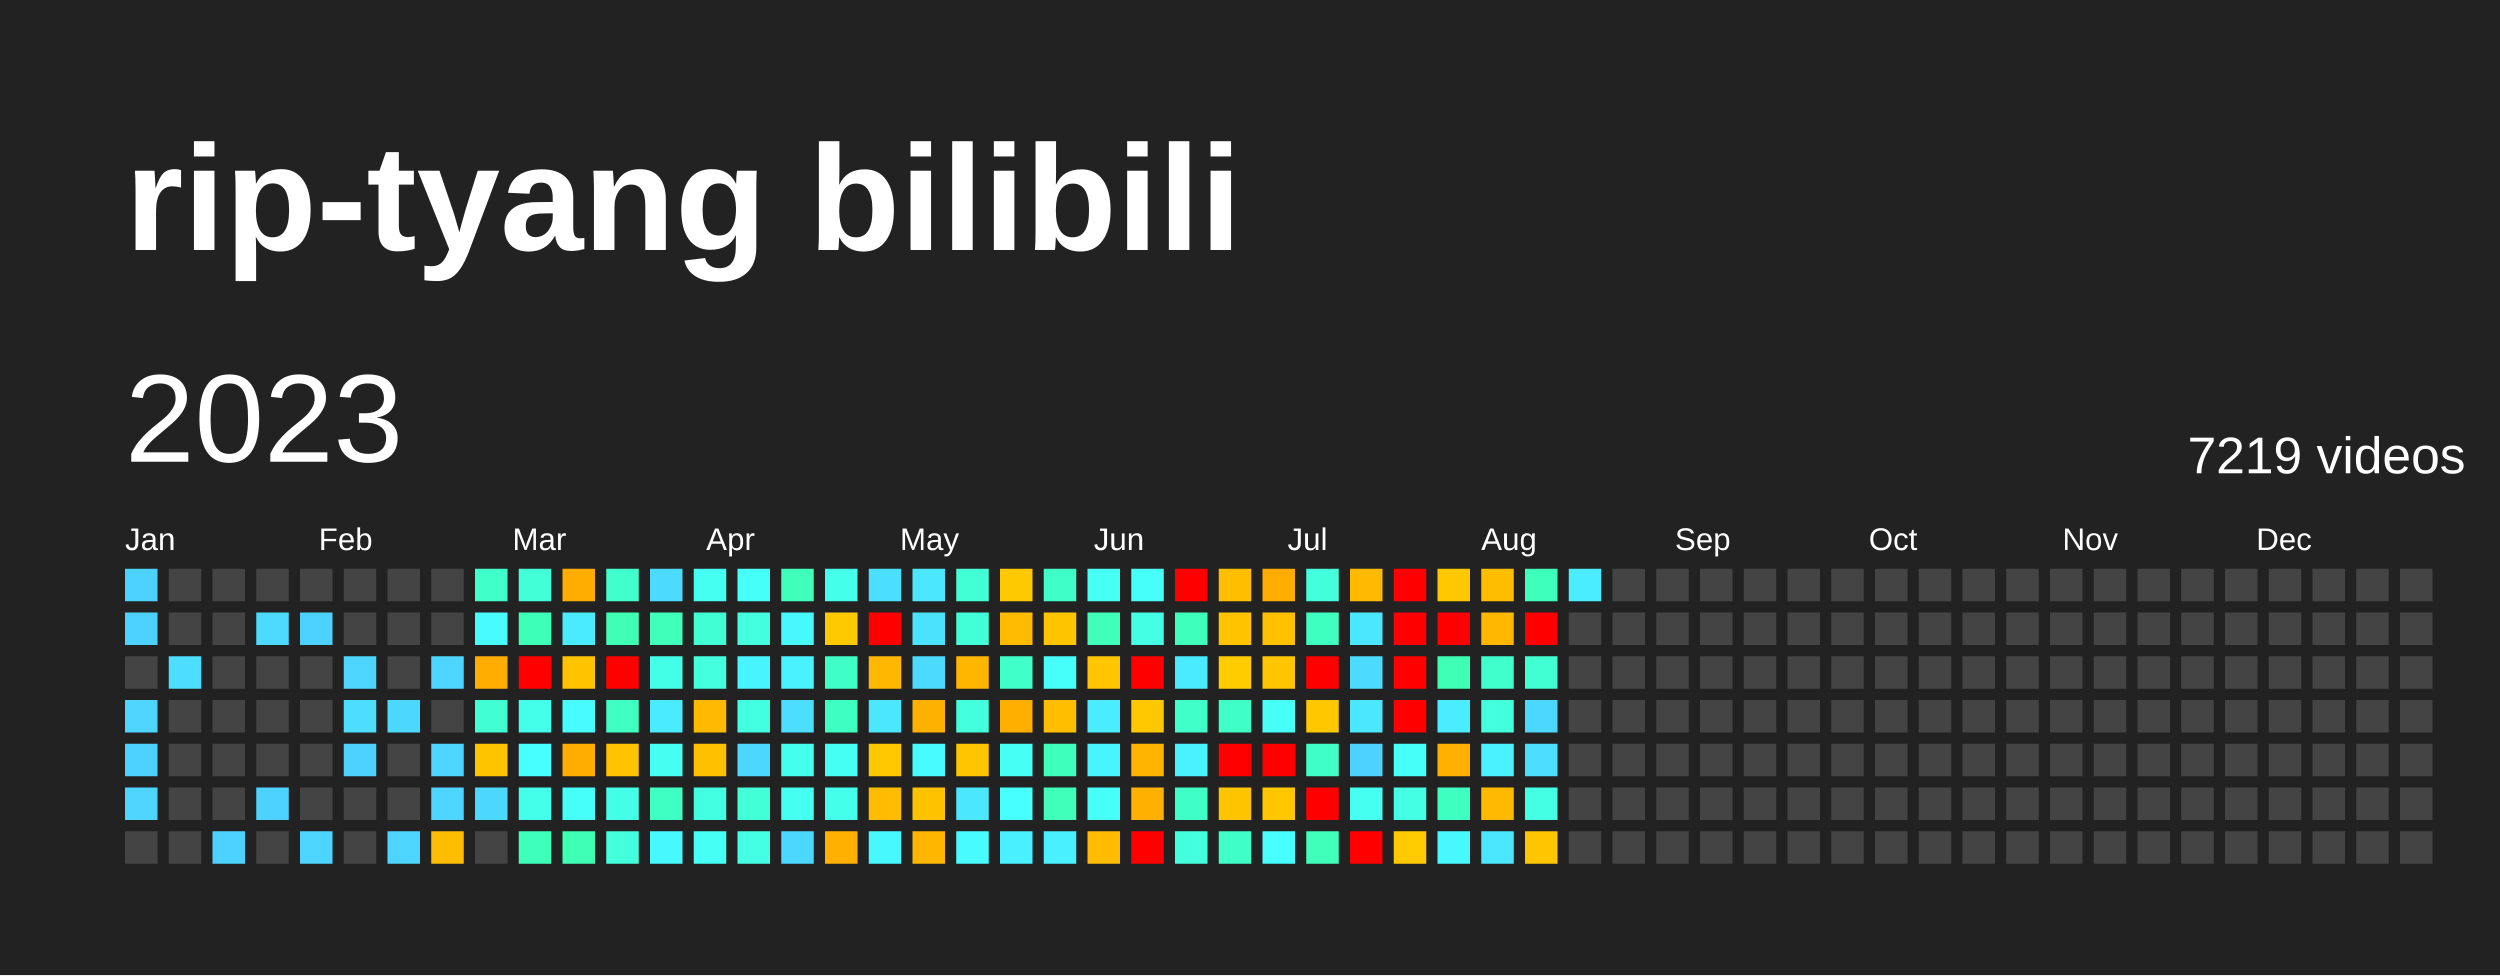
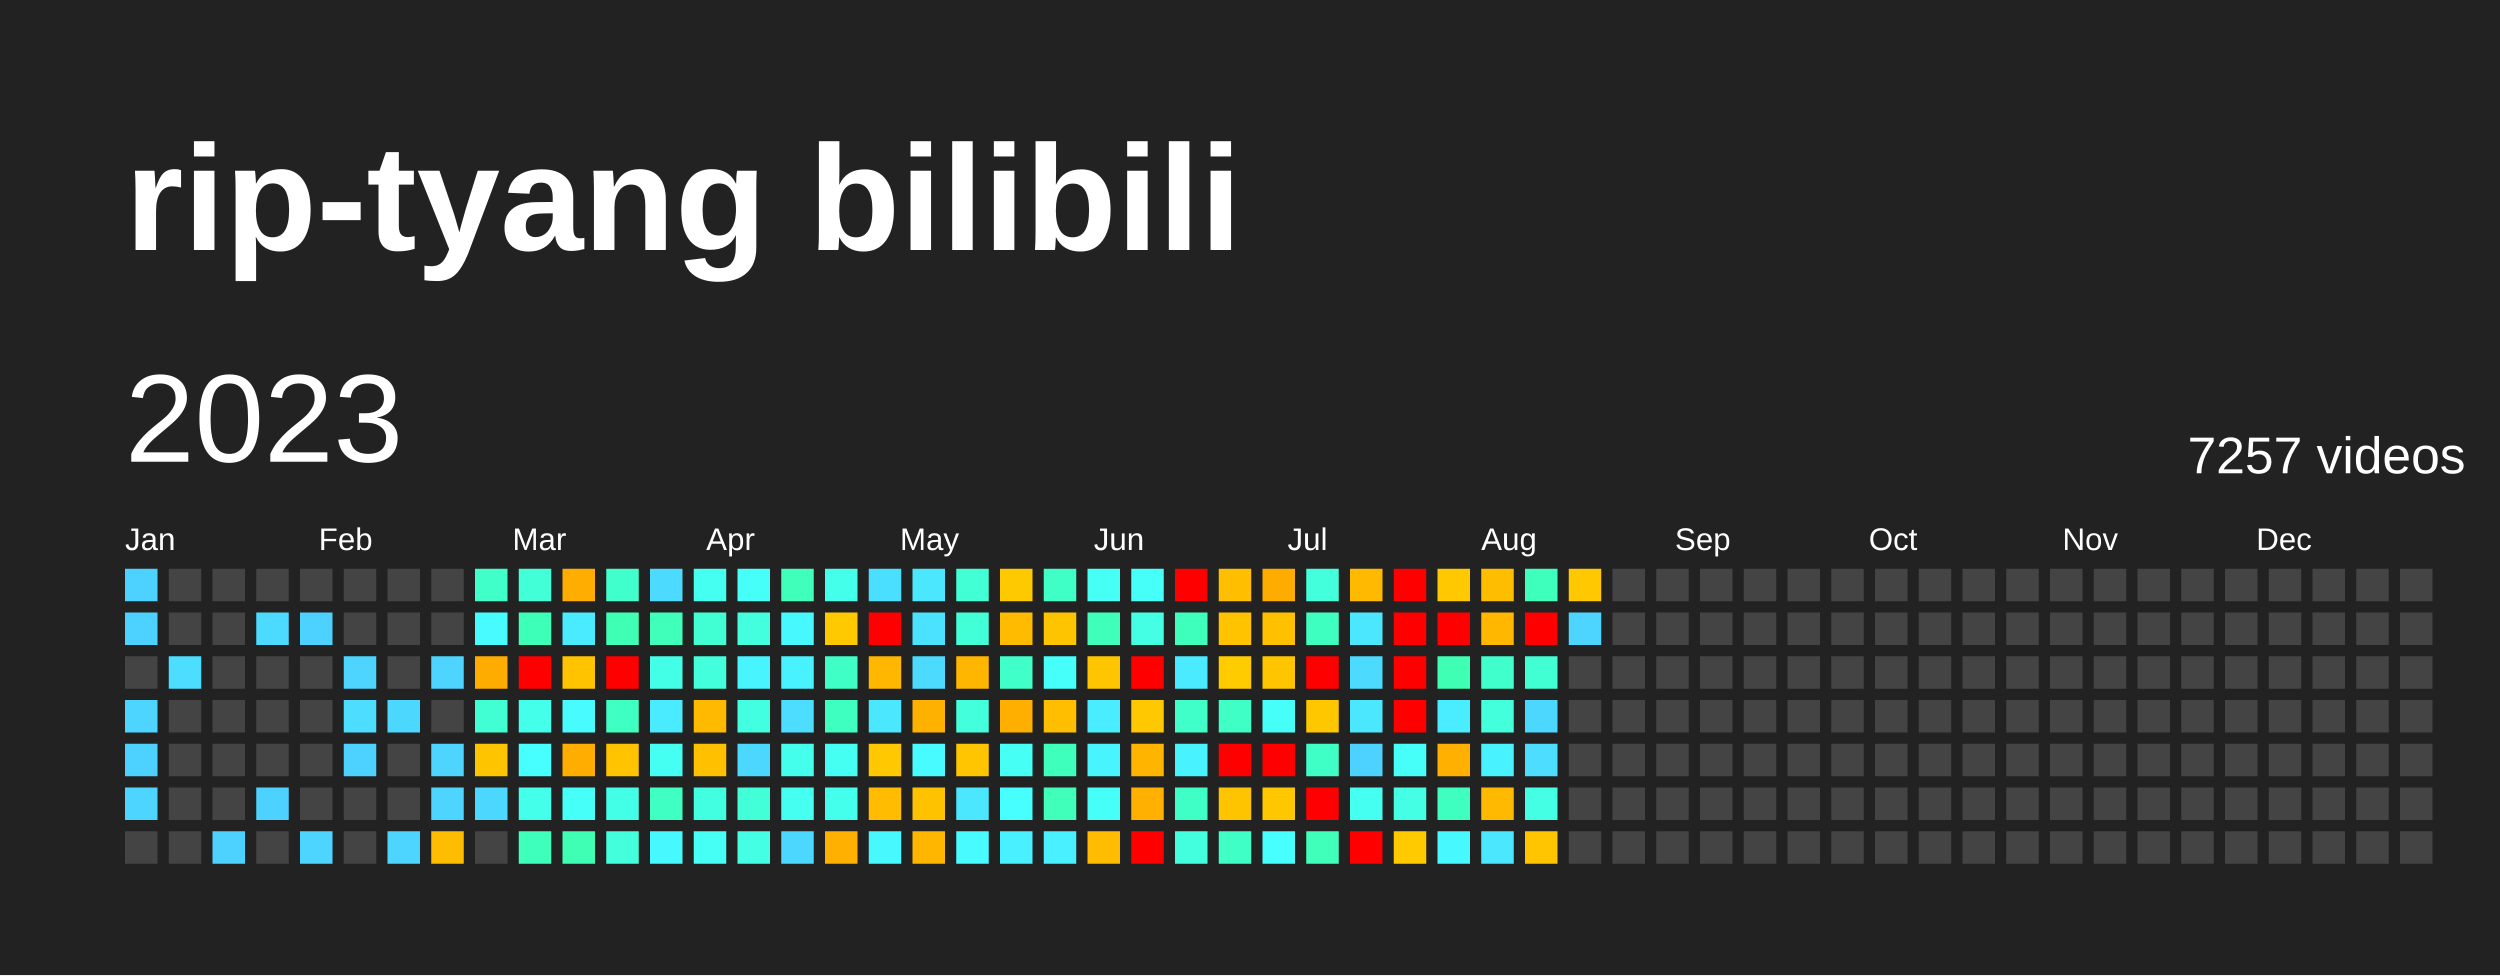
<svg xmlns="http://www.w3.org/2000/svg" baseProfile="full" height="78mm" version="1.1" viewBox="0,0,200,78" width="200mm">
  <defs />
  <rect fill="#222222" height="78" width="200" x="0" y="0" />
  <text fill="#FFFFFF" style="font-size:12px; font-family:Arial; font-weight:bold;" x="10" y="20">rip-tyang bilibili</text>
  <text dominant-baseline="hanging" fill="#FFFFFF" style="font-size:10.0px; font-family:Arial;" x="10" y="30">2023</text>
-   <text dominant-baseline="hanging" fill="#FFFFFF" style="font-size:4.125px; font-family:Arial;" x="175" y="35">7219 videos</text>
+   <text dominant-baseline="hanging" fill="#FFFFFF" style="font-size:4.125px; font-family:Arial;" x="175" y="35">7257 videos</text>
  <text fill="#FFFFFF" style="font-size:2.5px; font-family:Arial" x="10.0" y="44">Jan</text>
  <text fill="#FFFFFF" style="font-size:2.5px; font-family:Arial" x="25.5" y="44">Feb</text>
  <text fill="#FFFFFF" style="font-size:2.5px; font-family:Arial" x="41.0" y="44">Mar</text>
  <text fill="#FFFFFF" style="font-size:2.5px; font-family:Arial" x="56.5" y="44">Apr</text>
  <text fill="#FFFFFF" style="font-size:2.5px; font-family:Arial" x="72.0" y="44">May</text>
  <text fill="#FFFFFF" style="font-size:2.5px; font-family:Arial" x="87.5" y="44">Jun</text>
  <text fill="#FFFFFF" style="font-size:2.5px; font-family:Arial" x="103.0" y="44">Jul</text>
  <text fill="#FFFFFF" style="font-size:2.5px; font-family:Arial" x="118.5" y="44">Aug</text>
  <text fill="#FFFFFF" style="font-size:2.5px; font-family:Arial" x="134.0" y="44">Sep</text>
  <text fill="#FFFFFF" style="font-size:2.5px; font-family:Arial" x="149.5" y="44">Oct</text>
  <text fill="#FFFFFF" style="font-size:2.5px; font-family:Arial" x="165.0" y="44">Nov</text>
  <text fill="#FFFFFF" style="font-size:2.5px; font-family:Arial" x="180.5" y="44">Dec</text>
  <rect fill="#4dd2ff" height="2.6" width="2.6" x="10.0" y="45.5" />
  <rect fill="#4dd2ff" height="2.6" width="2.6" x="10.0" y="49.0" />
  <rect fill="#444444" height="2.6" width="2.6" x="10.0" y="52.5" />
  <rect fill="#4dd5ff" height="2.6" width="2.6" x="10.0" y="56.0" />
  <rect fill="#4dd2ff" height="2.6" width="2.6" x="10.0" y="59.5" />
  <rect fill="#4dd5ff" height="2.6" width="2.6" x="10.0" y="63.0" />
  <rect fill="#444444" height="2.6" width="2.6" x="10.0" y="66.5" />
  <rect fill="#444444" height="2.6" width="2.6" x="13.5" y="45.5" />
  <rect fill="#444444" height="2.6" width="2.6" x="13.5" y="49.0" />
  <rect fill="#4cddff" height="2.6" width="2.6" x="13.5" y="52.5" />
  <rect fill="#444444" height="2.6" width="2.6" x="13.5" y="56.0" />
  <rect fill="#444444" height="2.6" width="2.6" x="13.5" y="59.5" />
  <rect fill="#444444" height="2.6" width="2.6" x="13.5" y="63.0" />
  <rect fill="#444444" height="2.6" width="2.6" x="13.5" y="66.5" />
  <rect fill="#444444" height="2.6" width="2.6" x="17.0" y="45.5" />
  <rect fill="#444444" height="2.6" width="2.6" x="17.0" y="49.0" />
  <rect fill="#444444" height="2.6" width="2.6" x="17.0" y="52.5" />
  <rect fill="#444444" height="2.6" width="2.6" x="17.0" y="56.0" />
  <rect fill="#444444" height="2.6" width="2.6" x="17.0" y="59.5" />
  <rect fill="#444444" height="2.6" width="2.6" x="17.0" y="63.0" />
  <rect fill="#4dd2ff" height="2.6" width="2.6" x="17.0" y="66.5" />
  <rect fill="#444444" height="2.6" width="2.6" x="20.5" y="45.5" />
  <rect fill="#4cdaff" height="2.6" width="2.6" x="20.5" y="49.0" />
  <rect fill="#444444" height="2.6" width="2.6" x="20.5" y="52.5" />
  <rect fill="#444444" height="2.6" width="2.6" x="20.5" y="56.0" />
  <rect fill="#444444" height="2.6" width="2.6" x="20.5" y="59.5" />
  <rect fill="#4dd2ff" height="2.6" width="2.6" x="20.5" y="63.0" />
  <rect fill="#444444" height="2.6" width="2.6" x="20.5" y="66.5" />
  <rect fill="#444444" height="2.6" width="2.6" x="24.0" y="45.5" />
  <rect fill="#4dd2ff" height="2.6" width="2.6" x="24.0" y="49.0" />
  <rect fill="#444444" height="2.6" width="2.6" x="24.0" y="52.5" />
  <rect fill="#444444" height="2.6" width="2.6" x="24.0" y="56.0" />
  <rect fill="#444444" height="2.6" width="2.6" x="24.0" y="59.5" />
  <rect fill="#444444" height="2.6" width="2.6" x="24.0" y="63.0" />
  <rect fill="#4dd5ff" height="2.6" width="2.6" x="24.0" y="66.5" />
  <rect fill="#444444" height="2.6" width="2.6" x="27.5" y="45.5" />
  <rect fill="#444444" height="2.6" width="2.6" x="27.5" y="49.0" />
  <rect fill="#4dd5ff" height="2.6" width="2.6" x="27.5" y="52.5" />
  <rect fill="#4cddff" height="2.6" width="2.6" x="27.5" y="56.0" />
  <rect fill="#4dd2ff" height="2.6" width="2.6" x="27.5" y="59.5" />
  <rect fill="#444444" height="2.6" width="2.6" x="27.5" y="63.0" />
  <rect fill="#444444" height="2.6" width="2.6" x="27.5" y="66.5" />
  <rect fill="#444444" height="2.6" width="2.6" x="31.0" y="45.5" />
  <rect fill="#444444" height="2.6" width="2.6" x="31.0" y="49.0" />
  <rect fill="#444444" height="2.6" width="2.6" x="31.0" y="52.5" />
  <rect fill="#4cd7ff" height="2.6" width="2.6" x="31.0" y="56.0" />
  <rect fill="#444444" height="2.6" width="2.6" x="31.0" y="59.5" />
  <rect fill="#444444" height="2.6" width="2.6" x="31.0" y="63.0" />
  <rect fill="#4dd5ff" height="2.6" width="2.6" x="31.0" y="66.5" />
  <rect fill="#444444" height="2.6" width="2.6" x="34.5" y="45.5" />
  <rect fill="#444444" height="2.6" width="2.6" x="34.5" y="49.0" />
  <rect fill="#4dd5ff" height="2.6" width="2.6" x="34.5" y="52.5" />
  <rect fill="#444444" height="2.6" width="2.6" x="34.5" y="56.0" />
  <rect fill="#4dd5ff" height="2.6" width="2.6" x="34.5" y="59.5" />
  <rect fill="#4dd5ff" height="2.6" width="2.6" x="34.5" y="63.0" />
  <rect fill="#ffbd00" height="2.6" width="2.6" x="34.5" y="66.5" />
  <rect fill="#40ffc9" height="2.6" width="2.6" x="38.0" y="45.5" />
  <rect fill="#48fbff" height="2.6" width="2.6" x="38.0" y="49.0" />
  <rect fill="#ffac00" height="2.6" width="2.6" x="38.0" y="52.5" />
  <rect fill="#41ffd2" height="2.6" width="2.6" x="38.0" y="56.0" />
  <rect fill="#ffc400" height="2.6" width="2.6" x="38.0" y="59.5" />
  <rect fill="#4cd7ff" height="2.6" width="2.6" x="38.0" y="63.0" />
  <rect fill="#444444" height="2.6" width="2.6" x="38.0" y="66.5" />
  <rect fill="#42ffd8" height="2.6" width="2.6" x="41.5" y="45.5" />
  <rect fill="#3effb7" height="2.6" width="2.6" x="41.5" y="49.0" />
  <rect fill="red" height="2.6" width="2.6" x="41.5" y="52.5" />
  <rect fill="#44ffea" height="2.6" width="2.6" x="41.5" y="56.0" />
  <rect fill="#47fffe" height="2.6" width="2.6" x="41.5" y="59.5" />
  <rect fill="#44ffea" height="2.6" width="2.6" x="41.5" y="63.0" />
  <rect fill="#3fffbd" height="2.6" width="2.6" x="41.5" y="66.5" />
  <rect fill="#ffae00" height="2.6" width="2.6" x="45.0" y="45.5" />
  <rect fill="#4aeaff" height="2.6" width="2.6" x="45.0" y="49.0" />
  <rect fill="#ffc300" height="2.6" width="2.6" x="45.0" y="52.5" />
  <rect fill="#48fbff" height="2.6" width="2.6" x="45.0" y="56.0" />
  <rect fill="#ffae00" height="2.6" width="2.6" x="45.0" y="59.5" />
  <rect fill="#46fff8" height="2.6" width="2.6" x="45.0" y="63.0" />
  <rect fill="#3effb4" height="2.6" width="2.6" x="45.0" y="66.5" />
  <rect fill="#41ffcc" height="2.6" width="2.6" x="48.5" y="45.5" />
  <rect fill="#3effb4" height="2.6" width="2.6" x="48.5" y="49.0" />
  <rect fill="red" height="2.6" width="2.6" x="48.5" y="52.5" />
  <rect fill="#40ffc3" height="2.6" width="2.6" x="48.5" y="56.0" />
  <rect fill="#ffc300" height="2.6" width="2.6" x="48.5" y="59.5" />
  <rect fill="#44ffe7" height="2.6" width="2.6" x="48.5" y="63.0" />
  <rect fill="#43ffdb" height="2.6" width="2.6" x="48.5" y="66.5" />
  <rect fill="#4cdaff" height="2.6" width="2.6" x="52.0" y="45.5" />
  <rect fill="#3fffba" height="2.6" width="2.6" x="52.0" y="49.0" />
  <rect fill="#44ffe7" height="2.6" width="2.6" x="52.0" y="52.5" />
  <rect fill="#4aeaff" height="2.6" width="2.6" x="52.0" y="56.0" />
  <rect fill="#45fff2" height="2.6" width="2.6" x="52.0" y="59.5" />
  <rect fill="#40ffc3" height="2.6" width="2.6" x="52.0" y="63.0" />
  <rect fill="#48f8ff" height="2.6" width="2.6" x="52.0" y="66.5" />
  <rect fill="#45fff0" height="2.6" width="2.6" x="55.5" y="45.5" />
  <rect fill="#41ffd2" height="2.6" width="2.6" x="55.5" y="49.0" />
  <rect fill="#43ffdb" height="2.6" width="2.6" x="55.5" y="52.5" />
  <rect fill="#ffba00" height="2.6" width="2.6" x="55.5" y="56.0" />
  <rect fill="#ffc000" height="2.6" width="2.6" x="55.5" y="59.5" />
  <rect fill="#43ffe1" height="2.6" width="2.6" x="55.5" y="63.0" />
  <rect fill="#46fff5" height="2.6" width="2.6" x="55.5" y="66.5" />
  <rect fill="#46fff8" height="2.6" width="2.6" x="59.0" y="45.5" />
  <rect fill="#43ffde" height="2.6" width="2.6" x="59.0" y="49.0" />
  <rect fill="#48f5ff" height="2.6" width="2.6" x="59.0" y="52.5" />
  <rect fill="#43ffe1" height="2.6" width="2.6" x="59.0" y="56.0" />
  <rect fill="#4cd7ff" height="2.6" width="2.6" x="59.0" y="59.5" />
  <rect fill="#42ffd8" height="2.6" width="2.6" x="59.0" y="63.0" />
  <rect fill="#44ffe4" height="2.6" width="2.6" x="59.0" y="66.5" />
  <rect fill="#3fffba" height="2.6" width="2.6" x="62.5" y="45.5" />
  <rect fill="#48f8ff" height="2.6" width="2.6" x="62.5" y="49.0" />
  <rect fill="#49f2ff" height="2.6" width="2.6" x="62.5" y="52.5" />
  <rect fill="#4cddff" height="2.6" width="2.6" x="62.5" y="56.0" />
  <rect fill="#45ffed" height="2.6" width="2.6" x="62.5" y="59.5" />
  <rect fill="#45fff0" height="2.6" width="2.6" x="62.5" y="63.0" />
  <rect fill="#4cd7ff" height="2.6" width="2.6" x="62.5" y="66.5" />
  <rect fill="#44ffea" height="2.6" width="2.6" x="66.0" y="45.5" />
  <rect fill="#ffc900" height="2.6" width="2.6" x="66.0" y="49.0" />
  <rect fill="#40ffc6" height="2.6" width="2.6" x="66.0" y="52.5" />
  <rect fill="#3fffc0" height="2.6" width="2.6" x="66.0" y="56.0" />
  <rect fill="#45fff2" height="2.6" width="2.6" x="66.0" y="59.5" />
  <rect fill="#45ffed" height="2.6" width="2.6" x="66.0" y="63.0" />
  <rect fill="#ffb000" height="2.6" width="2.6" x="66.0" y="66.5" />
  <rect fill="#4bdfff" height="2.6" width="2.6" x="69.5" y="45.5" />
  <rect fill="red" height="2.6" width="2.6" x="69.5" y="49.0" />
  <rect fill="#ffb700" height="2.6" width="2.6" x="69.5" y="52.5" />
  <rect fill="#4ae7ff" height="2.6" width="2.6" x="69.5" y="56.0" />
  <rect fill="#ffc800" height="2.6" width="2.6" x="69.5" y="59.5" />
  <rect fill="#ffbc00" height="2.6" width="2.6" x="69.5" y="63.0" />
  <rect fill="#48f8ff" height="2.6" width="2.6" x="69.5" y="66.5" />
  <rect fill="#4ae7ff" height="2.6" width="2.6" x="73.0" y="45.5" />
  <rect fill="#4be2ff" height="2.6" width="2.6" x="73.0" y="49.0" />
  <rect fill="#4cdaff" height="2.6" width="2.6" x="73.0" y="52.5" />
  <rect fill="#ffb100" height="2.6" width="2.6" x="73.0" y="56.0" />
  <rect fill="#48fbff" height="2.6" width="2.6" x="73.0" y="59.5" />
  <rect fill="#ffc200" height="2.6" width="2.6" x="73.0" y="63.0" />
  <rect fill="#ffb600" height="2.6" width="2.6" x="73.0" y="66.5" />
  <rect fill="#42ffd5" height="2.6" width="2.6" x="76.5" y="45.5" />
  <rect fill="#42ffd8" height="2.6" width="2.6" x="76.5" y="49.0" />
  <rect fill="#ffb600" height="2.6" width="2.6" x="76.5" y="52.5" />
  <rect fill="#43ffdb" height="2.6" width="2.6" x="76.5" y="56.0" />
  <rect fill="#ffc600" height="2.6" width="2.6" x="76.5" y="59.5" />
  <rect fill="#4ae7ff" height="2.6" width="2.6" x="76.5" y="63.0" />
  <rect fill="#48fbff" height="2.6" width="2.6" x="76.5" y="66.5" />
  <rect fill="#ffc900" height="2.6" width="2.6" x="80.0" y="45.5" />
  <rect fill="#ffbb00" height="2.6" width="2.6" x="80.0" y="49.0" />
  <rect fill="#40ffc9" height="2.6" width="2.6" x="80.0" y="52.5" />
  <rect fill="#ffaf00" height="2.6" width="2.6" x="80.0" y="56.0" />
  <rect fill="#46fff5" height="2.6" width="2.6" x="80.0" y="59.5" />
  <rect fill="#47fffe" height="2.6" width="2.6" x="80.0" y="63.0" />
  <rect fill="#49f0ff" height="2.6" width="2.6" x="80.0" y="66.5" />
  <rect fill="#40ffc6" height="2.6" width="2.6" x="83.5" y="45.5" />
  <rect fill="#ffc400" height="2.6" width="2.6" x="83.5" y="49.0" />
  <rect fill="#46fffb" height="2.6" width="2.6" x="83.5" y="52.5" />
  <rect fill="#ffbe00" height="2.6" width="2.6" x="83.5" y="56.0" />
  <rect fill="#3fffbd" height="2.6" width="2.6" x="83.5" y="59.5" />
  <rect fill="#3fffba" height="2.6" width="2.6" x="83.5" y="63.0" />
  <rect fill="#49f0ff" height="2.6" width="2.6" x="83.5" y="66.5" />
  <rect fill="#46fff5" height="2.6" width="2.6" x="87.0" y="45.5" />
  <rect fill="#3fffba" height="2.6" width="2.6" x="87.0" y="49.0" />
  <rect fill="#ffc600" height="2.6" width="2.6" x="87.0" y="52.5" />
  <rect fill="#49edff" height="2.6" width="2.6" x="87.0" y="56.0" />
  <rect fill="#48f5ff" height="2.6" width="2.6" x="87.0" y="59.5" />
  <rect fill="#46fff8" height="2.6" width="2.6" x="87.0" y="63.0" />
  <rect fill="#ffbc00" height="2.6" width="2.6" x="87.0" y="66.5" />
  <rect fill="#46fff8" height="2.6" width="2.6" x="90.5" y="45.5" />
  <rect fill="#44ffe4" height="2.6" width="2.6" x="90.5" y="49.0" />
  <rect fill="red" height="2.6" width="2.6" x="90.5" y="52.5" />
  <rect fill="#ffc800" height="2.6" width="2.6" x="90.5" y="56.0" />
  <rect fill="#ffb500" height="2.6" width="2.6" x="90.5" y="59.5" />
  <rect fill="#ffb000" height="2.6" width="2.6" x="90.5" y="63.0" />
  <rect fill="red" height="2.6" width="2.6" x="90.5" y="66.5" />
  <rect fill="red" height="2.6" width="2.6" x="94.0" y="45.5" />
  <rect fill="#3fffbd" height="2.6" width="2.6" x="94.0" y="49.0" />
  <rect fill="#4aeaff" height="2.6" width="2.6" x="94.0" y="52.5" />
  <rect fill="#40ffc9" height="2.6" width="2.6" x="94.0" y="56.0" />
  <rect fill="#49f2ff" height="2.6" width="2.6" x="94.0" y="59.5" />
  <rect fill="#40ffc6" height="2.6" width="2.6" x="94.0" y="63.0" />
  <rect fill="#43ffde" height="2.6" width="2.6" x="94.0" y="66.5" />
  <rect fill="#ffbe00" height="2.6" width="2.6" x="97.5" y="45.5" />
  <rect fill="#ffc300" height="2.6" width="2.6" x="97.5" y="49.0" />
  <rect fill="#ffcc00" height="2.6" width="2.6" x="97.5" y="52.5" />
  <rect fill="#40ffc6" height="2.6" width="2.6" x="97.5" y="56.0" />
  <rect fill="red" height="2.6" width="2.6" x="97.5" y="59.5" />
  <rect fill="#ffc400" height="2.6" width="2.6" x="97.5" y="63.0" />
  <rect fill="#40ffc6" height="2.6" width="2.6" x="97.5" y="66.5" />
  <rect fill="#ffac00" height="2.6" width="2.6" x="101.0" y="45.5" />
  <rect fill="#ffc000" height="2.6" width="2.6" x="101.0" y="49.0" />
  <rect fill="#ffc600" height="2.6" width="2.6" x="101.0" y="52.5" />
  <rect fill="#46fff8" height="2.6" width="2.6" x="101.0" y="56.0" />
  <rect fill="red" height="2.6" width="2.6" x="101.0" y="59.5" />
  <rect fill="#ffc700" height="2.6" width="2.6" x="101.0" y="63.0" />
  <rect fill="#47fffe" height="2.6" width="2.6" x="101.0" y="66.5" />
  <rect fill="#43ffdb" height="2.6" width="2.6" x="104.5" y="45.5" />
  <rect fill="#3fffc0" height="2.6" width="2.6" x="104.5" y="49.0" />
  <rect fill="red" height="2.6" width="2.6" x="104.5" y="52.5" />
  <rect fill="#ffc700" height="2.6" width="2.6" x="104.5" y="56.0" />
  <rect fill="#40ffc6" height="2.6" width="2.6" x="104.5" y="59.5" />
  <rect fill="red" height="2.6" width="2.6" x="104.5" y="63.0" />
  <rect fill="#3fffba" height="2.6" width="2.6" x="104.5" y="66.5" />
  <rect fill="#ffba00" height="2.6" width="2.6" x="108.0" y="45.5" />
  <rect fill="#4ae7ff" height="2.6" width="2.6" x="108.0" y="49.0" />
  <rect fill="#4cdaff" height="2.6" width="2.6" x="108.0" y="52.5" />
  <rect fill="#4ae7ff" height="2.6" width="2.6" x="108.0" y="56.0" />
  <rect fill="#4dd2ff" height="2.6" width="2.6" x="108.0" y="59.5" />
  <rect fill="#45fff0" height="2.6" width="2.6" x="108.0" y="63.0" />
  <rect fill="red" height="2.6" width="2.6" x="108.0" y="66.5" />
  <rect fill="red" height="2.6" width="2.6" x="111.5" y="45.5" />
  <rect fill="red" height="2.6" width="2.6" x="111.5" y="49.0" />
  <rect fill="red" height="2.6" width="2.6" x="111.5" y="52.5" />
  <rect fill="red" height="2.6" width="2.6" x="111.5" y="56.0" />
  <rect fill="#46fff8" height="2.6" width="2.6" x="111.5" y="59.5" />
  <rect fill="#44ffe4" height="2.6" width="2.6" x="111.5" y="63.0" />
  <rect fill="#ffca00" height="2.6" width="2.6" x="111.5" y="66.5" />
  <rect fill="#ffc800" height="2.6" width="2.6" x="115.0" y="45.5" />
  <rect fill="red" height="2.6" width="2.6" x="115.0" y="49.0" />
  <rect fill="#3effb4" height="2.6" width="2.6" x="115.0" y="52.5" />
  <rect fill="#49edff" height="2.6" width="2.6" x="115.0" y="56.0" />
  <rect fill="#ffb000" height="2.6" width="2.6" x="115.0" y="59.5" />
  <rect fill="#3fffc0" height="2.6" width="2.6" x="115.0" y="63.0" />
  <rect fill="#48f8ff" height="2.6" width="2.6" x="115.0" y="66.5" />
  <rect fill="#ffbd00" height="2.6" width="2.6" x="118.5" y="45.5" />
  <rect fill="#ffb700" height="2.6" width="2.6" x="118.5" y="49.0" />
  <rect fill="#41ffcc" height="2.6" width="2.6" x="118.5" y="52.5" />
  <rect fill="#43ffdb" height="2.6" width="2.6" x="118.5" y="56.0" />
  <rect fill="#49f2ff" height="2.6" width="2.6" x="118.5" y="59.5" />
  <rect fill="#ffba00" height="2.6" width="2.6" x="118.5" y="63.0" />
  <rect fill="#4ae7ff" height="2.6" width="2.6" x="118.5" y="66.5" />
  <rect fill="#3fffbd" height="2.6" width="2.6" x="122.0" y="45.5" />
  <rect fill="red" height="2.6" width="2.6" x="122.0" y="49.0" />
  <rect fill="#41ffd2" height="2.6" width="2.6" x="122.0" y="52.5" />
  <rect fill="#4cd7ff" height="2.6" width="2.6" x="122.0" y="56.0" />
  <rect fill="#4cddff" height="2.6" width="2.6" x="122.0" y="59.5" />
  <rect fill="#44ffe4" height="2.6" width="2.6" x="122.0" y="63.0" />
  <rect fill="#ffc600" height="2.6" width="2.6" x="122.0" y="66.5" />
-   <rect fill="#49edff" height="2.6" width="2.6" x="125.5" y="45.5" />
-   <rect fill="#444444" height="2.6" width="2.6" x="125.5" y="49.0" />
+   <rect fill="#ffc800" height="2.6" width="2.6" x="125.5" y="45.5" />
+   <rect fill="#4dd5ff" height="2.6" width="2.6" x="125.5" y="49.0" />
  <rect fill="#444444" height="2.6" width="2.6" x="125.5" y="52.5" />
  <rect fill="#444444" height="2.6" width="2.6" x="125.5" y="56.0" />
  <rect fill="#444444" height="2.6" width="2.6" x="125.5" y="59.5" />
  <rect fill="#444444" height="2.6" width="2.6" x="125.5" y="63.0" />
  <rect fill="#444444" height="2.6" width="2.6" x="125.5" y="66.5" />
  <rect fill="#444444" height="2.6" width="2.6" x="129.0" y="45.5" />
  <rect fill="#444444" height="2.6" width="2.6" x="129.0" y="49.0" />
  <rect fill="#444444" height="2.6" width="2.6" x="129.0" y="52.5" />
  <rect fill="#444444" height="2.6" width="2.6" x="129.0" y="56.0" />
  <rect fill="#444444" height="2.6" width="2.6" x="129.0" y="59.5" />
  <rect fill="#444444" height="2.6" width="2.6" x="129.0" y="63.0" />
  <rect fill="#444444" height="2.6" width="2.6" x="129.0" y="66.5" />
  <rect fill="#444444" height="2.6" width="2.6" x="132.5" y="45.5" />
  <rect fill="#444444" height="2.6" width="2.6" x="132.5" y="49.0" />
  <rect fill="#444444" height="2.6" width="2.6" x="132.5" y="52.5" />
  <rect fill="#444444" height="2.6" width="2.6" x="132.5" y="56.0" />
  <rect fill="#444444" height="2.6" width="2.6" x="132.5" y="59.5" />
  <rect fill="#444444" height="2.6" width="2.6" x="132.5" y="63.0" />
  <rect fill="#444444" height="2.6" width="2.6" x="132.5" y="66.5" />
  <rect fill="#444444" height="2.6" width="2.6" x="136.0" y="45.5" />
  <rect fill="#444444" height="2.6" width="2.6" x="136.0" y="49.0" />
  <rect fill="#444444" height="2.6" width="2.6" x="136.0" y="52.5" />
  <rect fill="#444444" height="2.6" width="2.6" x="136.0" y="56.0" />
  <rect fill="#444444" height="2.6" width="2.6" x="136.0" y="59.5" />
  <rect fill="#444444" height="2.6" width="2.6" x="136.0" y="63.0" />
  <rect fill="#444444" height="2.6" width="2.6" x="136.0" y="66.5" />
  <rect fill="#444444" height="2.6" width="2.6" x="139.5" y="45.5" />
  <rect fill="#444444" height="2.6" width="2.6" x="139.5" y="49.0" />
  <rect fill="#444444" height="2.6" width="2.6" x="139.5" y="52.5" />
  <rect fill="#444444" height="2.6" width="2.6" x="139.5" y="56.0" />
  <rect fill="#444444" height="2.6" width="2.6" x="139.5" y="59.5" />
  <rect fill="#444444" height="2.6" width="2.6" x="139.5" y="63.0" />
  <rect fill="#444444" height="2.6" width="2.6" x="139.5" y="66.5" />
  <rect fill="#444444" height="2.6" width="2.6" x="143.0" y="45.5" />
  <rect fill="#444444" height="2.6" width="2.6" x="143.0" y="49.0" />
  <rect fill="#444444" height="2.6" width="2.6" x="143.0" y="52.5" />
  <rect fill="#444444" height="2.6" width="2.6" x="143.0" y="56.0" />
  <rect fill="#444444" height="2.6" width="2.6" x="143.0" y="59.5" />
  <rect fill="#444444" height="2.6" width="2.6" x="143.0" y="63.0" />
  <rect fill="#444444" height="2.6" width="2.6" x="143.0" y="66.5" />
  <rect fill="#444444" height="2.6" width="2.6" x="146.5" y="45.5" />
  <rect fill="#444444" height="2.6" width="2.6" x="146.5" y="49.0" />
  <rect fill="#444444" height="2.6" width="2.6" x="146.5" y="52.5" />
  <rect fill="#444444" height="2.6" width="2.6" x="146.5" y="56.0" />
  <rect fill="#444444" height="2.6" width="2.6" x="146.5" y="59.5" />
  <rect fill="#444444" height="2.6" width="2.6" x="146.5" y="63.0" />
  <rect fill="#444444" height="2.6" width="2.6" x="146.5" y="66.5" />
  <rect fill="#444444" height="2.6" width="2.6" x="150.0" y="45.5" />
  <rect fill="#444444" height="2.6" width="2.6" x="150.0" y="49.0" />
  <rect fill="#444444" height="2.6" width="2.6" x="150.0" y="52.5" />
  <rect fill="#444444" height="2.6" width="2.6" x="150.0" y="56.0" />
  <rect fill="#444444" height="2.6" width="2.6" x="150.0" y="59.5" />
  <rect fill="#444444" height="2.6" width="2.6" x="150.0" y="63.0" />
  <rect fill="#444444" height="2.6" width="2.6" x="150.0" y="66.5" />
  <rect fill="#444444" height="2.6" width="2.6" x="153.5" y="45.5" />
  <rect fill="#444444" height="2.6" width="2.6" x="153.5" y="49.0" />
  <rect fill="#444444" height="2.6" width="2.6" x="153.5" y="52.5" />
  <rect fill="#444444" height="2.6" width="2.6" x="153.5" y="56.0" />
  <rect fill="#444444" height="2.6" width="2.6" x="153.5" y="59.5" />
  <rect fill="#444444" height="2.6" width="2.6" x="153.5" y="63.0" />
  <rect fill="#444444" height="2.6" width="2.6" x="153.5" y="66.5" />
  <rect fill="#444444" height="2.6" width="2.6" x="157.0" y="45.5" />
  <rect fill="#444444" height="2.6" width="2.6" x="157.0" y="49.0" />
  <rect fill="#444444" height="2.6" width="2.6" x="157.0" y="52.5" />
  <rect fill="#444444" height="2.6" width="2.6" x="157.0" y="56.0" />
  <rect fill="#444444" height="2.6" width="2.6" x="157.0" y="59.5" />
  <rect fill="#444444" height="2.6" width="2.6" x="157.0" y="63.0" />
  <rect fill="#444444" height="2.6" width="2.6" x="157.0" y="66.5" />
  <rect fill="#444444" height="2.6" width="2.6" x="160.5" y="45.5" />
  <rect fill="#444444" height="2.6" width="2.6" x="160.5" y="49.0" />
  <rect fill="#444444" height="2.6" width="2.6" x="160.5" y="52.5" />
  <rect fill="#444444" height="2.6" width="2.6" x="160.5" y="56.0" />
  <rect fill="#444444" height="2.6" width="2.6" x="160.5" y="59.5" />
  <rect fill="#444444" height="2.6" width="2.6" x="160.5" y="63.0" />
  <rect fill="#444444" height="2.6" width="2.6" x="160.5" y="66.5" />
  <rect fill="#444444" height="2.6" width="2.6" x="164.0" y="45.5" />
  <rect fill="#444444" height="2.6" width="2.6" x="164.0" y="49.0" />
  <rect fill="#444444" height="2.6" width="2.6" x="164.0" y="52.5" />
  <rect fill="#444444" height="2.6" width="2.6" x="164.0" y="56.0" />
  <rect fill="#444444" height="2.6" width="2.6" x="164.0" y="59.5" />
  <rect fill="#444444" height="2.6" width="2.6" x="164.0" y="63.0" />
  <rect fill="#444444" height="2.6" width="2.6" x="164.0" y="66.5" />
  <rect fill="#444444" height="2.6" width="2.6" x="167.5" y="45.5" />
  <rect fill="#444444" height="2.6" width="2.6" x="167.5" y="49.0" />
  <rect fill="#444444" height="2.6" width="2.6" x="167.5" y="52.5" />
  <rect fill="#444444" height="2.6" width="2.6" x="167.5" y="56.0" />
  <rect fill="#444444" height="2.6" width="2.6" x="167.5" y="59.5" />
  <rect fill="#444444" height="2.6" width="2.6" x="167.5" y="63.0" />
  <rect fill="#444444" height="2.6" width="2.6" x="167.5" y="66.5" />
  <rect fill="#444444" height="2.6" width="2.6" x="171.0" y="45.5" />
  <rect fill="#444444" height="2.6" width="2.6" x="171.0" y="49.0" />
  <rect fill="#444444" height="2.6" width="2.6" x="171.0" y="52.5" />
  <rect fill="#444444" height="2.6" width="2.6" x="171.0" y="56.0" />
  <rect fill="#444444" height="2.6" width="2.6" x="171.0" y="59.5" />
  <rect fill="#444444" height="2.6" width="2.6" x="171.0" y="63.0" />
  <rect fill="#444444" height="2.6" width="2.6" x="171.0" y="66.5" />
  <rect fill="#444444" height="2.6" width="2.6" x="174.5" y="45.5" />
  <rect fill="#444444" height="2.6" width="2.6" x="174.5" y="49.0" />
  <rect fill="#444444" height="2.6" width="2.6" x="174.5" y="52.5" />
  <rect fill="#444444" height="2.6" width="2.6" x="174.5" y="56.0" />
  <rect fill="#444444" height="2.6" width="2.6" x="174.5" y="59.5" />
  <rect fill="#444444" height="2.6" width="2.6" x="174.5" y="63.0" />
  <rect fill="#444444" height="2.6" width="2.6" x="174.5" y="66.5" />
  <rect fill="#444444" height="2.6" width="2.6" x="178.0" y="45.5" />
  <rect fill="#444444" height="2.6" width="2.6" x="178.0" y="49.0" />
  <rect fill="#444444" height="2.6" width="2.6" x="178.0" y="52.5" />
  <rect fill="#444444" height="2.6" width="2.6" x="178.0" y="56.0" />
  <rect fill="#444444" height="2.6" width="2.6" x="178.0" y="59.5" />
  <rect fill="#444444" height="2.6" width="2.6" x="178.0" y="63.0" />
  <rect fill="#444444" height="2.6" width="2.6" x="178.0" y="66.5" />
  <rect fill="#444444" height="2.6" width="2.6" x="181.5" y="45.5" />
  <rect fill="#444444" height="2.6" width="2.6" x="181.5" y="49.0" />
  <rect fill="#444444" height="2.6" width="2.6" x="181.5" y="52.5" />
  <rect fill="#444444" height="2.6" width="2.6" x="181.5" y="56.0" />
  <rect fill="#444444" height="2.6" width="2.6" x="181.5" y="59.5" />
  <rect fill="#444444" height="2.6" width="2.6" x="181.5" y="63.0" />
  <rect fill="#444444" height="2.6" width="2.6" x="181.5" y="66.5" />
  <rect fill="#444444" height="2.6" width="2.6" x="185.0" y="45.5" />
  <rect fill="#444444" height="2.6" width="2.6" x="185.0" y="49.0" />
  <rect fill="#444444" height="2.6" width="2.6" x="185.0" y="52.5" />
  <rect fill="#444444" height="2.6" width="2.6" x="185.0" y="56.0" />
  <rect fill="#444444" height="2.6" width="2.6" x="185.0" y="59.5" />
  <rect fill="#444444" height="2.6" width="2.6" x="185.0" y="63.0" />
  <rect fill="#444444" height="2.6" width="2.6" x="185.0" y="66.5" />
  <rect fill="#444444" height="2.6" width="2.6" x="188.5" y="45.5" />
  <rect fill="#444444" height="2.6" width="2.6" x="188.5" y="49.0" />
  <rect fill="#444444" height="2.6" width="2.6" x="188.5" y="52.5" />
  <rect fill="#444444" height="2.6" width="2.6" x="188.5" y="56.0" />
  <rect fill="#444444" height="2.6" width="2.6" x="188.5" y="59.5" />
  <rect fill="#444444" height="2.6" width="2.6" x="188.5" y="63.0" />
  <rect fill="#444444" height="2.6" width="2.6" x="188.5" y="66.5" />
  <rect fill="#444444" height="2.6" width="2.6" x="192.0" y="45.5" />
  <rect fill="#444444" height="2.6" width="2.6" x="192.0" y="49.0" />
  <rect fill="#444444" height="2.6" width="2.6" x="192.0" y="52.5" />
  <rect fill="#444444" height="2.6" width="2.6" x="192.0" y="56.0" />
  <rect fill="#444444" height="2.6" width="2.6" x="192.0" y="59.5" />
  <rect fill="#444444" height="2.6" width="2.6" x="192.0" y="63.0" />
  <rect fill="#444444" height="2.6" width="2.6" x="192.0" y="66.5" />
</svg>
